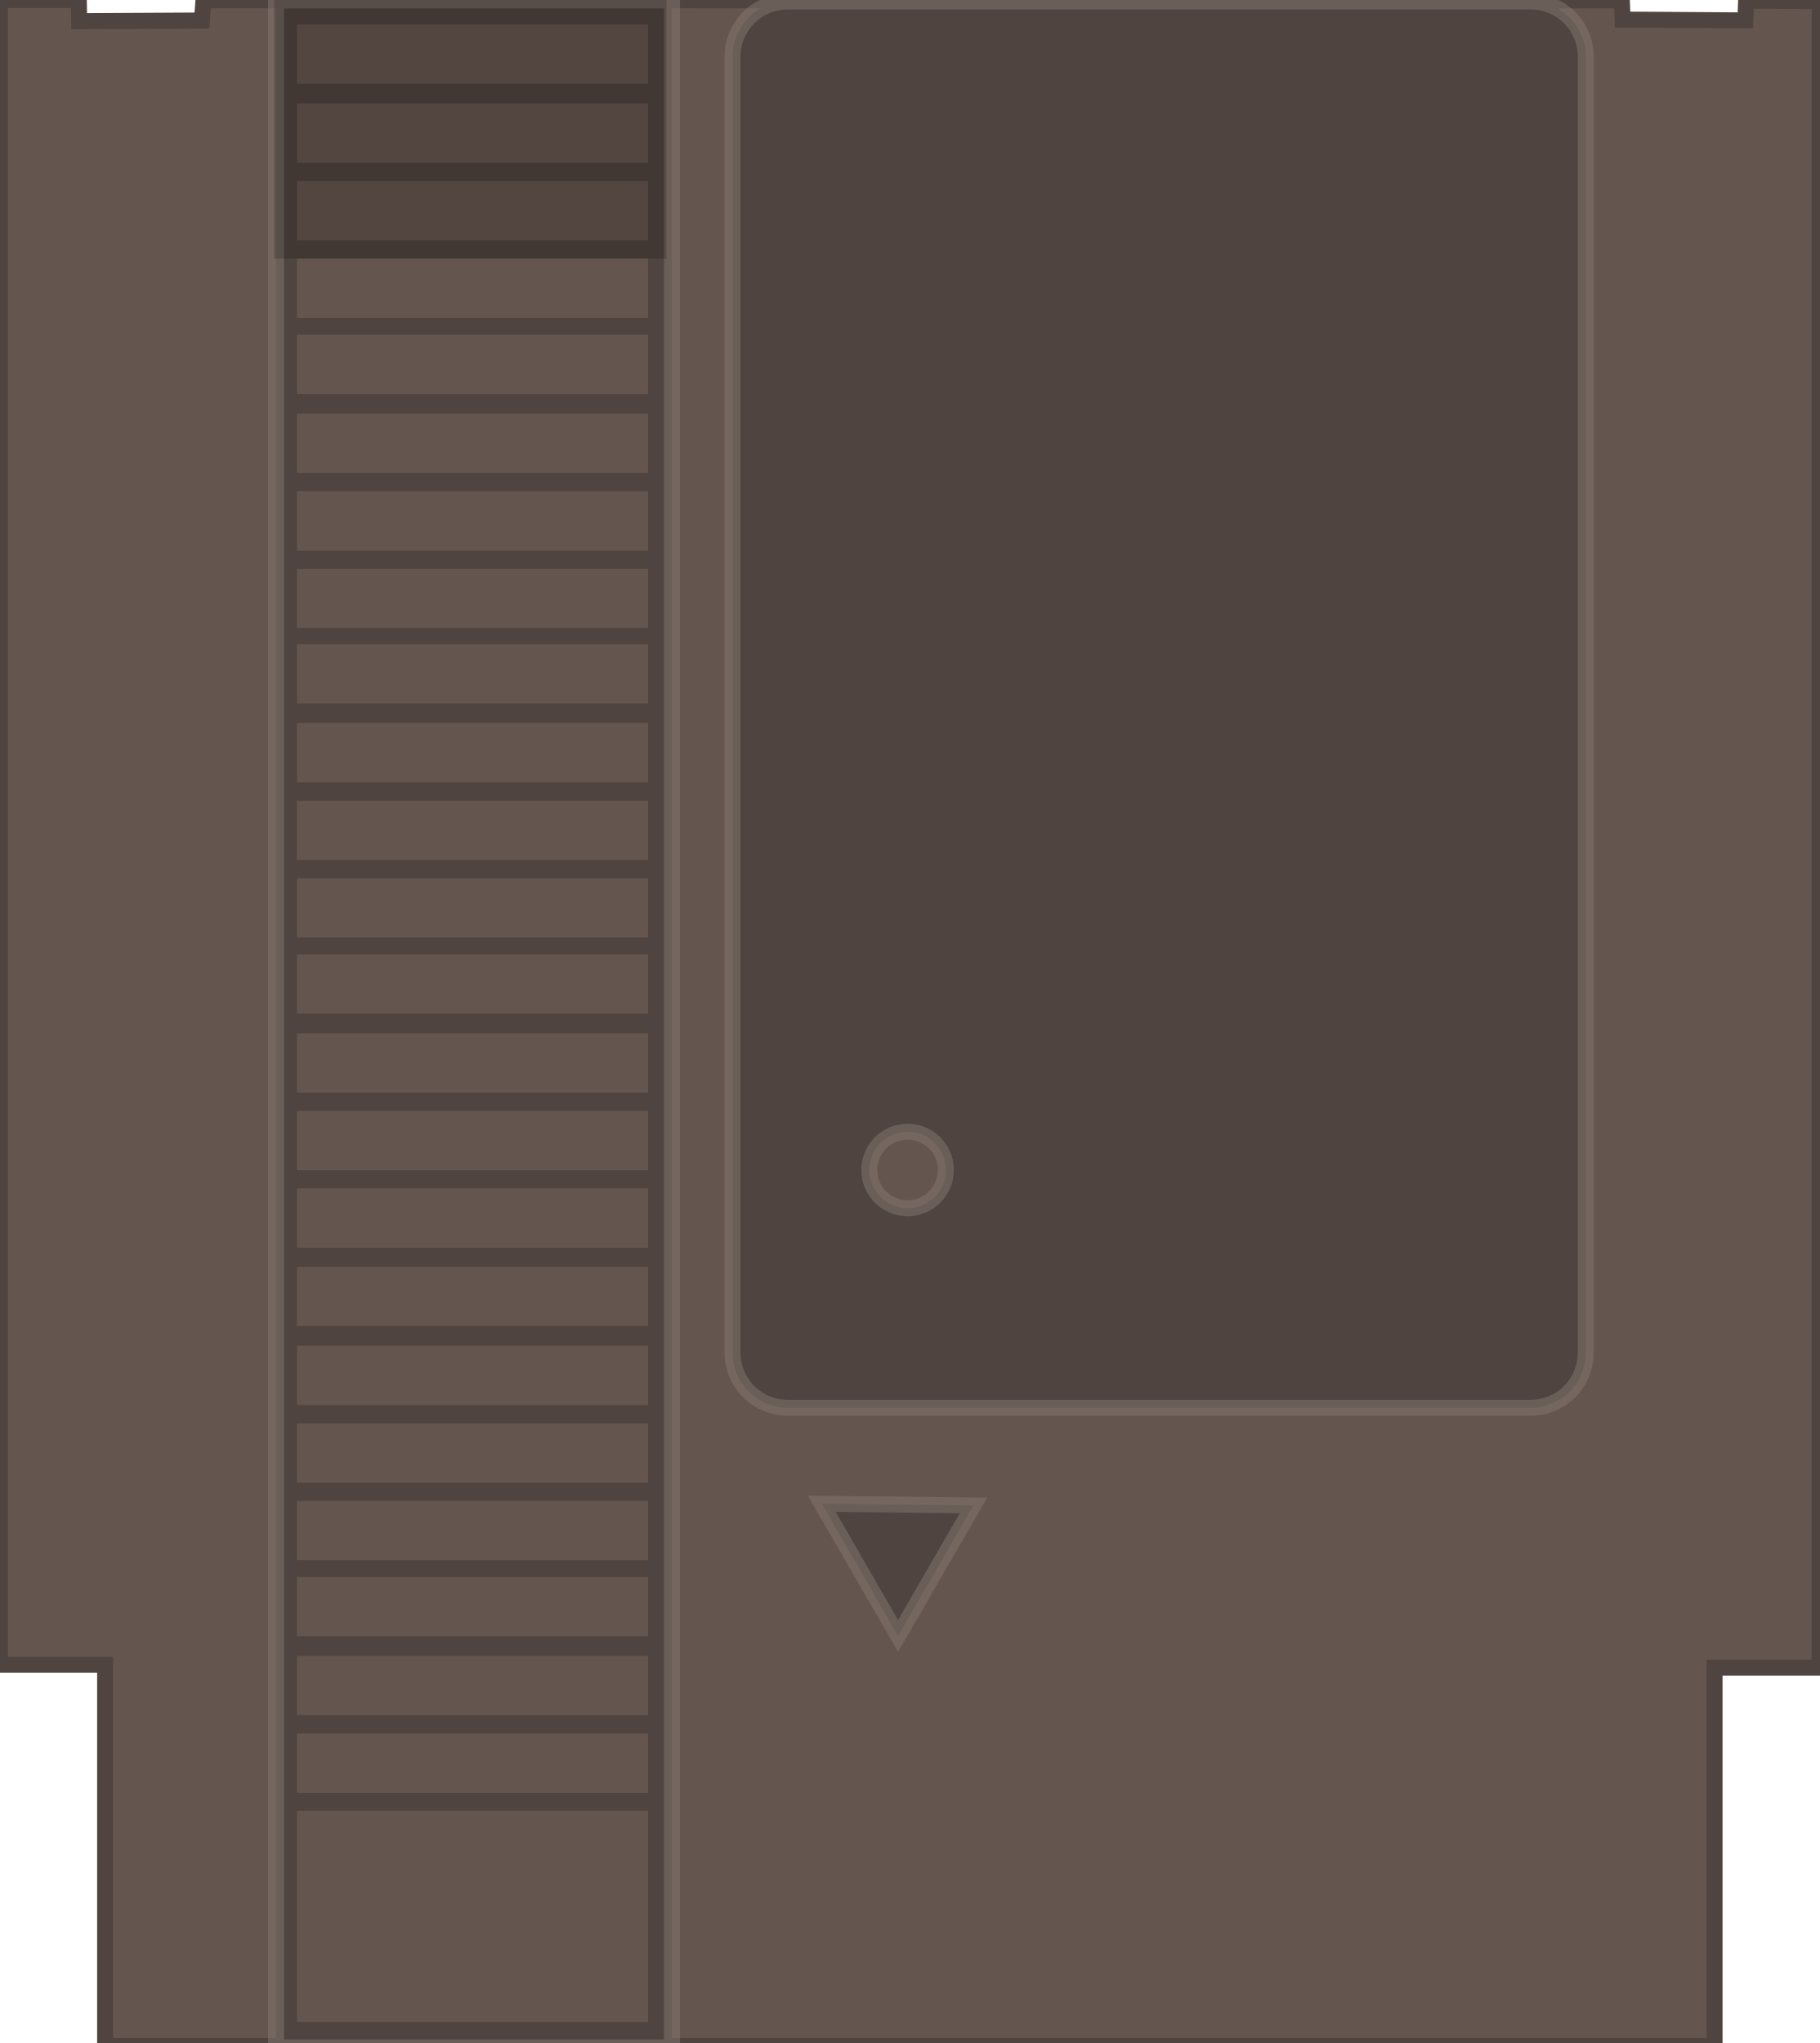
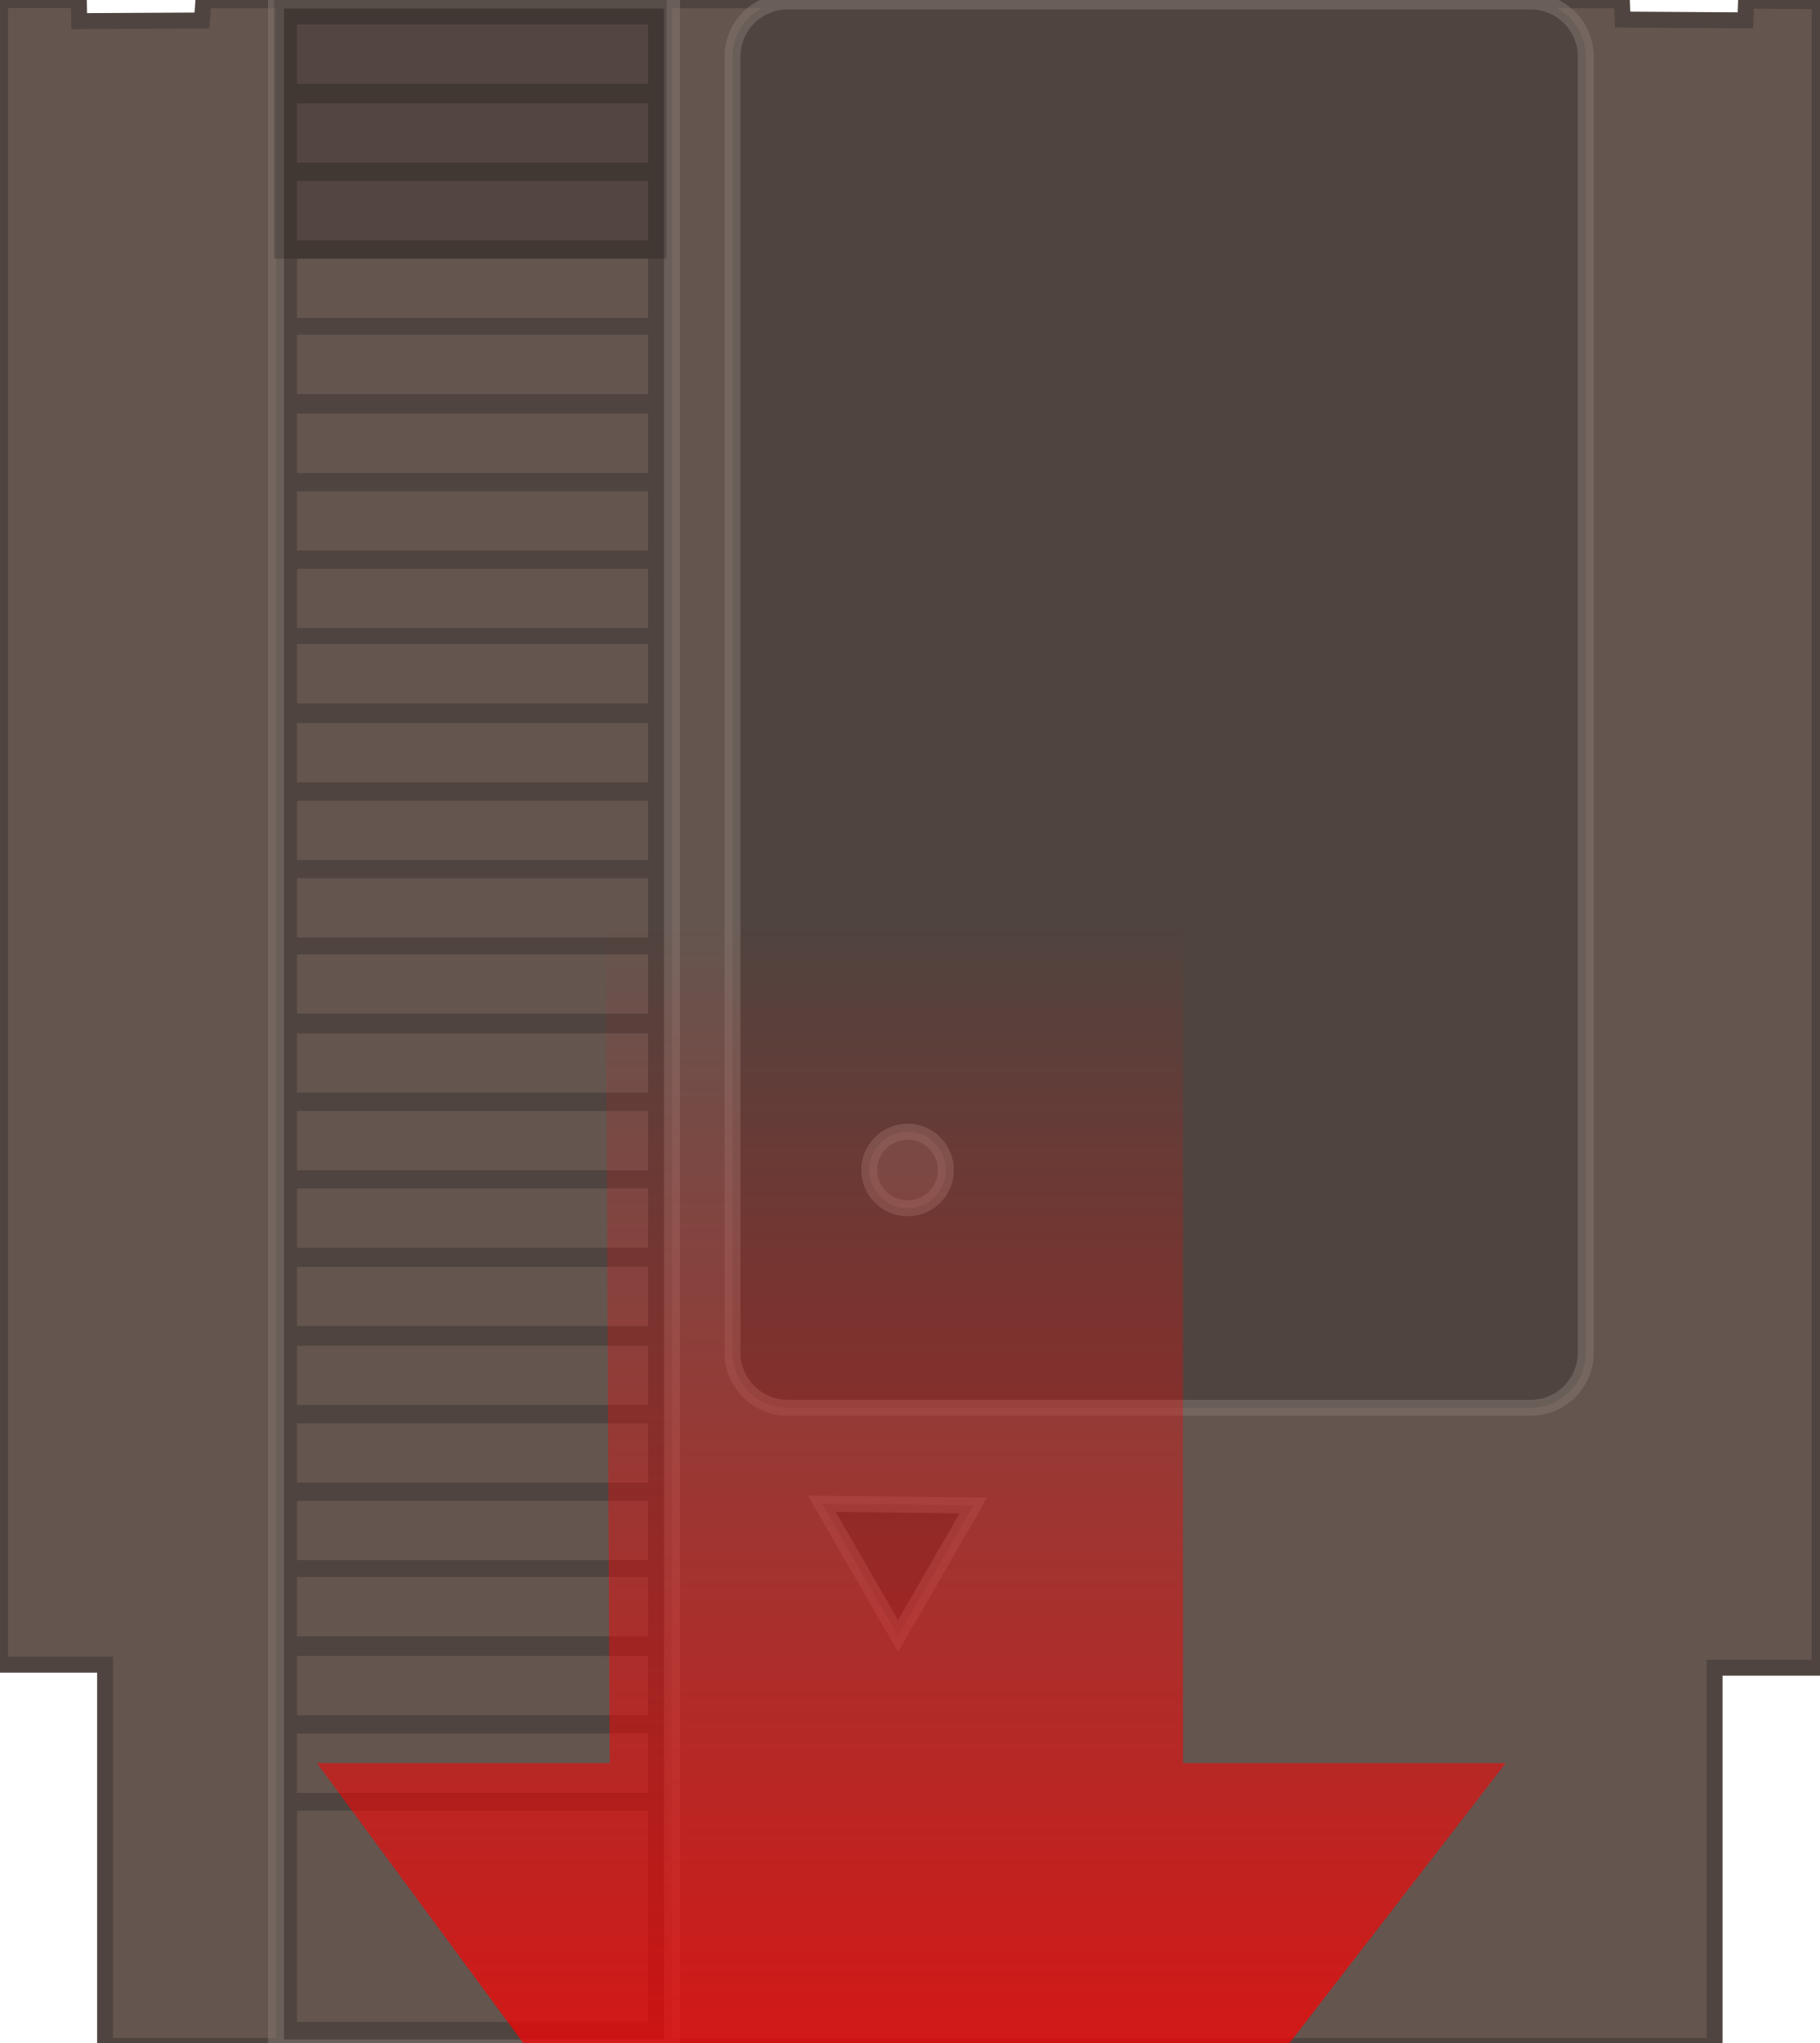
- <svg xmlns="http://www.w3.org/2000/svg" width="114" height="128" viewBox="0 0 114 128" id="svg2" version="1.1">
-   <defs id="defs4" />
+ <svg xmlns="http://www.w3.org/2000/svg" xmlns:ns1="http://www.openswatchbook.org/uri/2009/osb" xmlns:xlink="http://www.w3.org/1999/xlink" width="114" height="128" viewBox="0 0 114 128" id="svg2" version="1.1">
+   <defs id="defs4">
+     <linearGradient id="linearGradient5675">
+       <stop style="stop-color:#ff0000;stop-opacity:1;" offset="0" id="stop5677" />
+       <stop style="stop-color:#ff0000;stop-opacity:0;" offset="1" id="stop5679" />
+     </linearGradient>
+     <linearGradient id="linearGradient5631" ns1:paint="solid">
+       <stop style="stop-color:#ff0000;stop-opacity:1;" offset="0" id="stop5633" />
+     </linearGradient>
+     <linearGradient xlink:href="#linearGradient5675" id="linearGradient5681" x1="55.971" y1="1081.053" x2="55.971" y2="982.1" gradientUnits="userSpaceOnUse" />
+   </defs>
  <g id="layer1" transform="translate(0,-924.3622)">
    <path style="fill:#64554f;fill-opacity:1;fill-rule:evenodd;stroke:#4f443f;stroke-width:1px;stroke-linecap:butt;stroke-linejoin:miter;stroke-opacity:1" d="m 0,924.362 0,104.297 6.584,0 0,23.892 100.833,0 0,-23.703 6.584,0 0,-104.408 -4.609,-0.039 -0.047,1.238 -7.689,-0.052 -0.047,-1.201 -88.864,-0.005 -0.094,1.265 -7.689,0.042 -0.024,-1.322 z" id="path3366" />
    <rect style="fill:#4f443f;fill-opacity:1;stroke:#857873;stroke-width:1;stroke-miterlimit:4;stroke-dasharray:none;stroke-opacity:0.502" id="rect4185" width="24.809" height="128.245" x="17.293" y="924.395" />
    <rect style="fill:#4f443f;fill-opacity:1;stroke:#857873;stroke-width:1;stroke-miterlimit:4;stroke-dasharray:none;stroke-opacity:0.502" id="rect4185-4" width="53.458" height="88.11" x="45.892" y="924.454" ry="3.459" />
    <path style="fill:#4f443f;fill-rule:evenodd;stroke:#857873;stroke-width:1px;stroke-linecap:butt;stroke-linejoin:miter;stroke-opacity:0.502;fill-opacity:1" d="m 51.48,1018.574 4.784,8.286 4.72,-8.175 z" id="path4202" />
    <rect style="fill:#64554f;fill-opacity:1;stroke:none;stroke-width:1;stroke-miterlimit:4;stroke-dasharray:none;stroke-opacity:1" id="rect4204" width="22" height="3.715" x="18.604" y="925.897" />
    <rect style="fill:#64554f;fill-opacity:1;stroke:none;stroke-width:1;stroke-miterlimit:4;stroke-dasharray:none;stroke-opacity:1" id="rect4204-8" width="22" height="3.715" x="18.604" y="930.842" />
    <rect style="fill:#64554f;fill-opacity:1;stroke:none;stroke-width:1;stroke-miterlimit:4;stroke-dasharray:none;stroke-opacity:1" id="rect4204-7" width="22" height="3.715" x="18.604" y="935.706" />
    <rect style="fill:#64554f;fill-opacity:1;stroke:none;stroke-width:1;stroke-miterlimit:4;stroke-dasharray:none;stroke-opacity:1" id="rect4204-5" width="22" height="3.715" x="18.604" y="940.562" />
    <rect style="fill:#64554f;fill-opacity:1;stroke:none;stroke-width:1;stroke-miterlimit:4;stroke-dasharray:none;stroke-opacity:1" id="rect4204-6" width="22" height="3.715" x="18.604" y="945.335" />
    <rect style="fill:#64554f;fill-opacity:1;stroke:none;stroke-width:1;stroke-miterlimit:4;stroke-dasharray:none;stroke-opacity:1" id="rect4204-8-7" width="22" height="3.715" x="18.604" y="950.279" />
    <rect style="fill:#64554f;fill-opacity:1;stroke:none;stroke-width:1;stroke-miterlimit:4;stroke-dasharray:none;stroke-opacity:1" id="rect4204-7-4" width="22" height="3.715" x="18.604" y="955.144" />
    <rect style="fill:#64554f;fill-opacity:1;stroke:none;stroke-width:1;stroke-miterlimit:4;stroke-dasharray:none;stroke-opacity:1" id="rect4204-5-5" width="22" height="3.715" x="18.604" y="959.999" />
    <rect style="fill:#64554f;fill-opacity:1;stroke:none;stroke-width:1;stroke-miterlimit:4;stroke-dasharray:none;stroke-opacity:1" id="rect4204-86" width="22" height="3.715" x="18.604" y="964.72" />
    <rect style="fill:#64554f;fill-opacity:1;stroke:none;stroke-width:1;stroke-miterlimit:4;stroke-dasharray:none;stroke-opacity:1" id="rect4204-8-6" width="22" height="3.715" x="18.604" y="969.665" />
    <rect style="fill:#64554f;fill-opacity:1;stroke:none;stroke-width:1;stroke-miterlimit:4;stroke-dasharray:none;stroke-opacity:1" id="rect4204-7-3" width="22" height="3.715" x="18.604" y="974.529" />
    <rect style="fill:#64554f;fill-opacity:1;stroke:none;stroke-width:1;stroke-miterlimit:4;stroke-dasharray:none;stroke-opacity:1" id="rect4204-5-1" width="22" height="3.715" x="18.604" y="979.385" />
    <rect style="fill:#64554f;fill-opacity:1;stroke:none;stroke-width:1;stroke-miterlimit:4;stroke-dasharray:none;stroke-opacity:1" id="rect4204-6-4" width="22" height="3.715" x="18.604" y="984.157" />
    <rect style="fill:#64554f;fill-opacity:1;stroke:none;stroke-width:1;stroke-miterlimit:4;stroke-dasharray:none;stroke-opacity:1" id="rect4204-8-7-8" width="22" height="3.715" x="18.604" y="989.102" />
    <rect style="fill:#64554f;fill-opacity:1;stroke:none;stroke-width:1;stroke-miterlimit:4;stroke-dasharray:none;stroke-opacity:1" id="rect4204-7-4-4" width="22" height="3.715" x="18.604" y="993.966" />
    <rect style="fill:#64554f;fill-opacity:1;stroke:none;stroke-width:1;stroke-miterlimit:4;stroke-dasharray:none;stroke-opacity:1" id="rect4204-5-5-8" width="22" height="3.715" x="18.604" y="998.822" />
    <rect style="fill:#64554f;fill-opacity:1;stroke:none;stroke-width:1;stroke-miterlimit:4;stroke-dasharray:none;stroke-opacity:1" id="rect4204-0" width="22" height="3.715" x="18.604" y="1003.731" />
    <rect style="fill:#64554f;fill-opacity:1;stroke:none;stroke-width:1;stroke-miterlimit:4;stroke-dasharray:none;stroke-opacity:1" id="rect4204-8-1" width="22" height="3.715" x="18.604" y="1008.675" />
    <rect style="fill:#64554f;fill-opacity:1;stroke:none;stroke-width:1;stroke-miterlimit:4;stroke-dasharray:none;stroke-opacity:1" id="rect4204-7-9" width="22" height="3.715" x="18.604" y="1013.539" />
    <rect style="fill:#64554f;fill-opacity:1;stroke:none;stroke-width:1;stroke-miterlimit:4;stroke-dasharray:none;stroke-opacity:1" id="rect4204-5-2" width="22" height="3.715" x="18.604" y="1018.395" />
    <rect style="fill:#64554f;fill-opacity:1;stroke:none;stroke-width:1;stroke-miterlimit:4;stroke-dasharray:none;stroke-opacity:1" id="rect4204-6-0" width="22" height="3.715" x="18.604" y="1023.168" />
    <rect style="fill:#64554f;fill-opacity:1;stroke:none;stroke-width:1;stroke-miterlimit:4;stroke-dasharray:none;stroke-opacity:1" id="rect4204-8-7-1" width="22" height="3.715" x="18.604" y="1028.112" />
    <rect style="fill:#64554f;fill-opacity:1;stroke:none;stroke-width:1;stroke-miterlimit:4;stroke-dasharray:none;stroke-opacity:1" id="rect4204-7-4-9" width="22" height="3.715" x="18.604" y="1032.977" />
    <rect style="fill:#64554f;fill-opacity:1;stroke:none;stroke-width:1;stroke-miterlimit:4;stroke-dasharray:none;stroke-opacity:1" id="rect4204-5-5-87" width="22" height="13.239" x="18.604" y="1037.809" />
    <circle style="fill:#64554f;fill-opacity:1;stroke:#857873;stroke-width:1;stroke-miterlimit:4;stroke-dasharray:none;stroke-opacity:0.502" id="path4313" cy="997.666" cx="56.86" r="2.399" />
    <rect style="fill:#000000;fill-opacity:0.173;stroke:none;stroke-width:1;stroke-miterlimit:4;stroke-dasharray:none;stroke-opacity:1" id="rect4349" width="24.594" height="16.715" x="17.169" y="923.856" />
+     <path style="fill:url(#linearGradient5681);fill-opacity:1;fill-rule:evenodd;stroke:none;stroke-width:2;stroke-linecap:butt;stroke-linejoin:miter;stroke-miterlimit:4;stroke-dasharray:2, 2;stroke-dashoffset:0;stroke-opacity:1" d="m 37.934,981.613 36.182,0 0,53.209 20.222,0 -38.115,49.351 -36.371,-49.351 18.348,0 z" id="path4183" />
  </g>
</svg>
